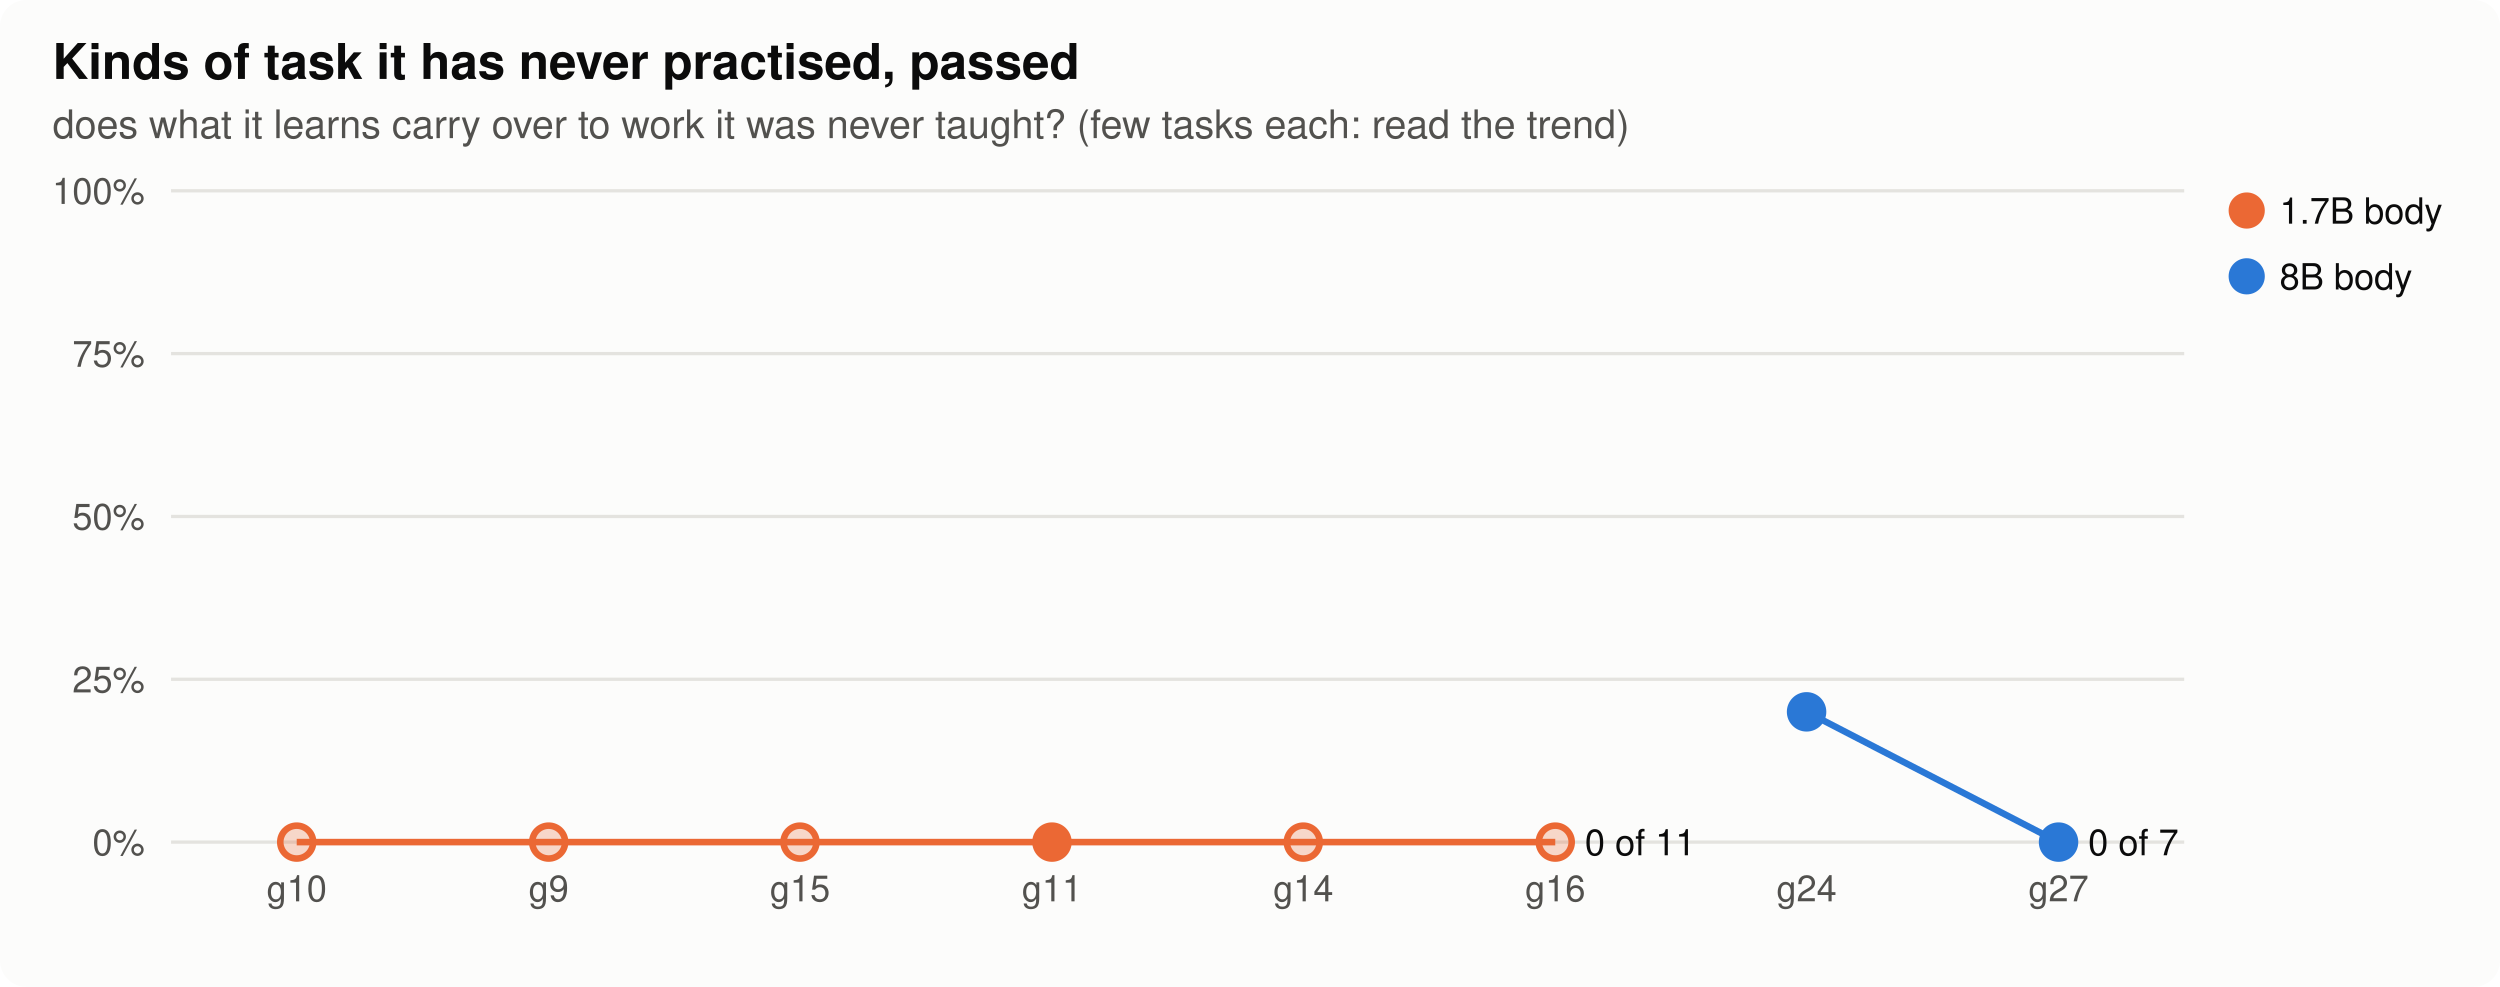
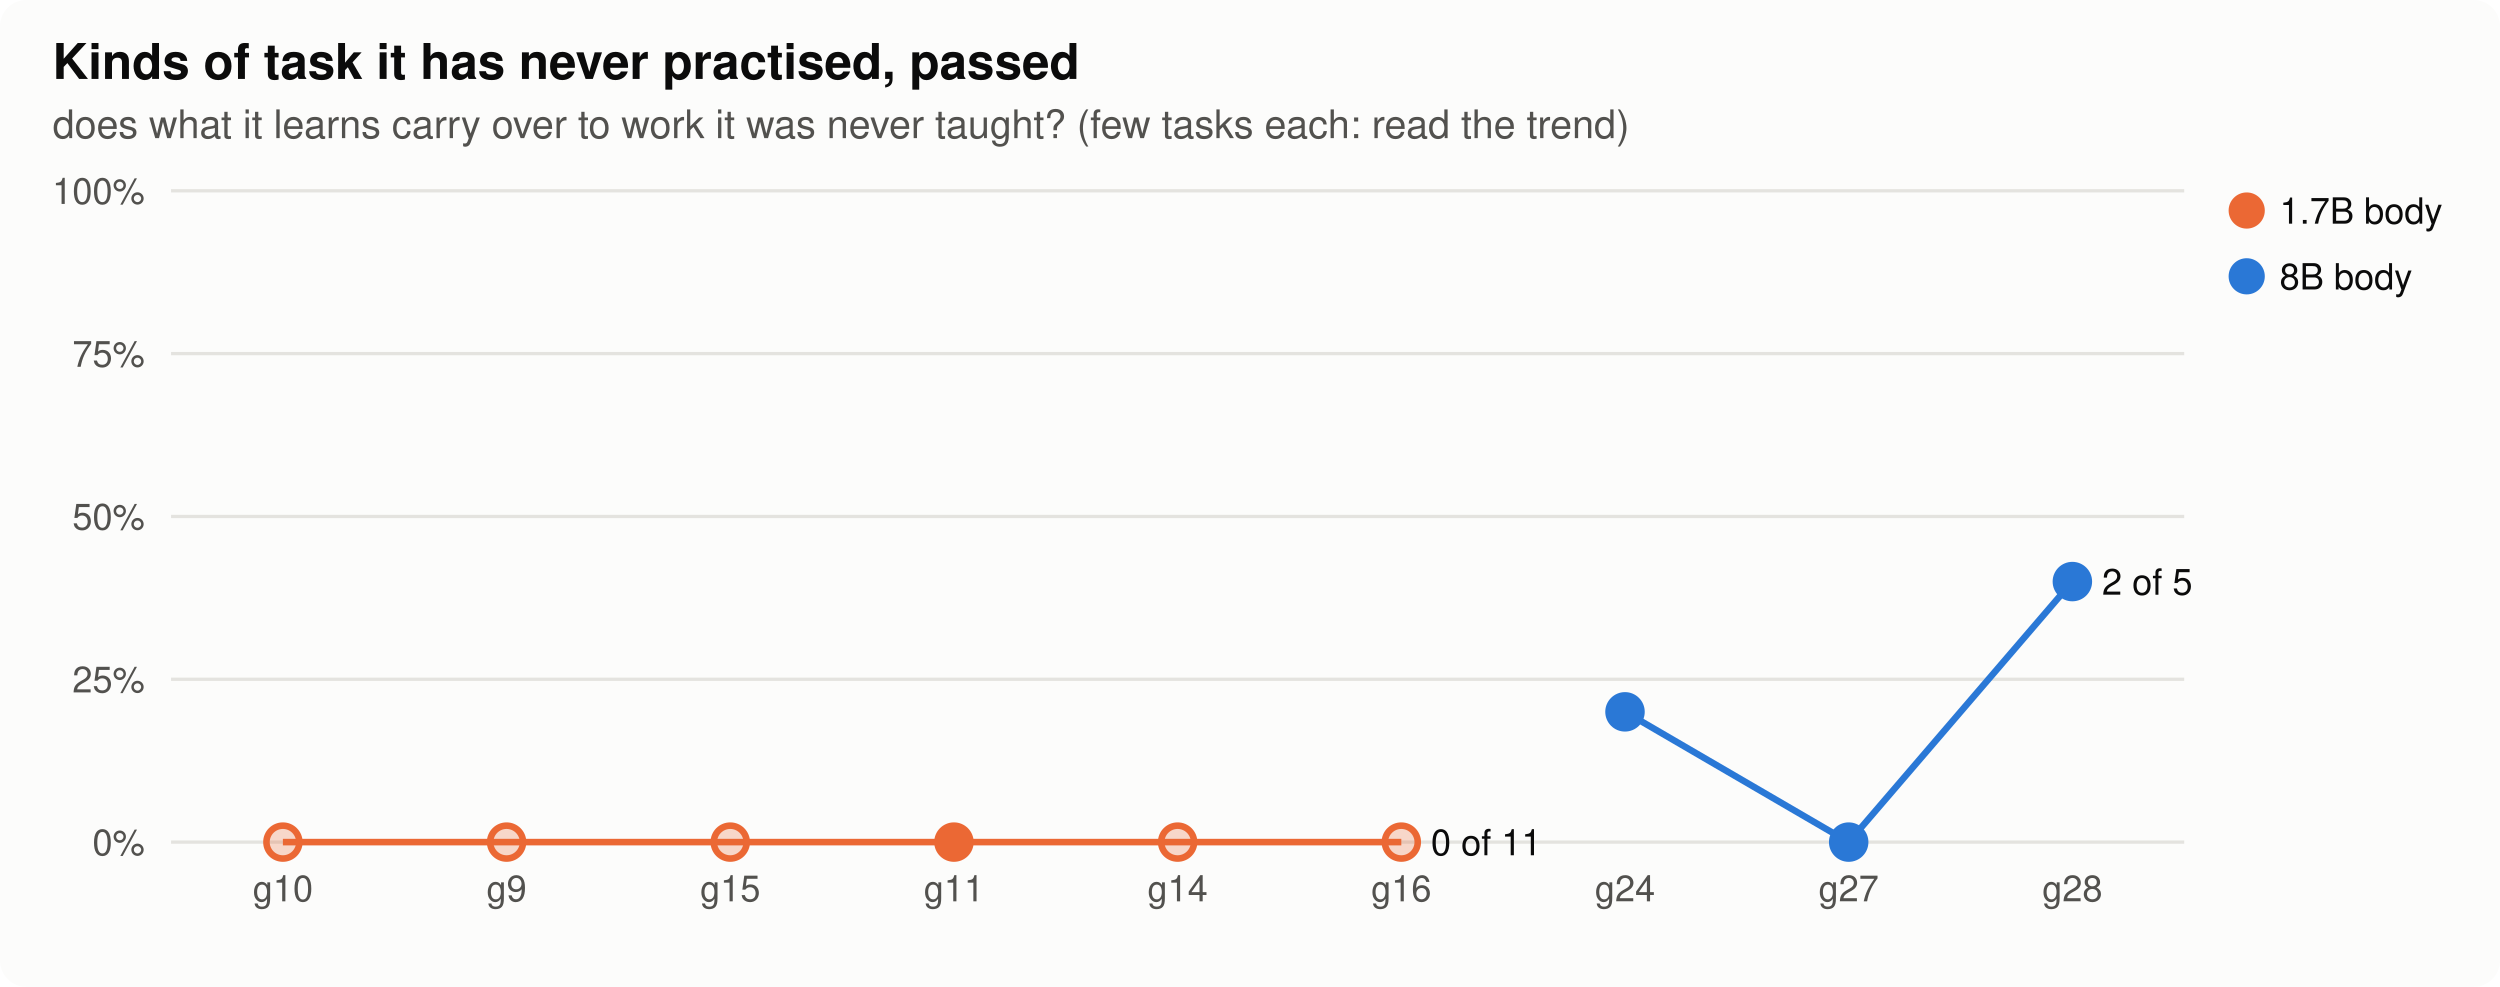
<svg xmlns="http://www.w3.org/2000/svg" width="760" height="300" viewBox="0 0 760 300" role="img" aria-label="Kinds of task it has never practised, passed">
  <style>
.bg{fill:#fcfcfb}.ink{fill:#0b0b0b}.ink2{fill:#52514e}.grid{stroke:#e4e3df}.axis{stroke:#b9b8b2}.dna{stroke:#52514e;fill:#fcfcfb}
.st17{fill:#eb6834;stroke:#eb6834}.lt17{stroke:#eb6834;fill:none}.st80{fill:#2a78d6;stroke:#2a78d6}.lt80{stroke:#2a78d6;fill:none}.h0{fill:#e8f1fc}.h1{fill:#cde2fb}.h2{fill:#9ec5f4}.h3{fill:#6da7ec}.h4{fill:#3987e5}.h5{fill:#256abf}.h6{fill:#184f95}
@media (prefers-color-scheme: dark){.bg{fill:#1a1a19}.ink{fill:#f0efec}.ink2{fill:#c3c2b7}.grid{stroke:#2c2c2a}.axis{stroke:#5a5955}.dna{stroke:#c3c2b7;fill:#1a1a19}.st17{fill:#d95926;stroke:#d95926}.lt17{stroke:#d95926;fill:none}.st80{fill:#3987e5;stroke:#3987e5}.lt80{stroke:#3987e5;fill:none}.h0{fill:#1f2a38}.h1{fill:#173a66}.h2{fill:#1c5cab}.h3{fill:#2a78d6}.h4{fill:#5598e7}.h5{fill:#86b6ef}.h6{fill:#b7d3f6}}
text{font-family:-apple-system,"Segoe UI",Helvetica,Arial,sans-serif}
</style>
  <rect class="bg" width="760" height="300" rx="8" />
  <text x="16.0" y="24.0" class="ink" font-size="15" text-anchor="start" font-weight="600">Kinds of task it has never practised, passed</text>
  <text x="16.0" y="42.0" class="ink2" font-size="12" text-anchor="start" font-weight="normal">does what it learns carry over to work it was never taught? (few tasks each: read the trend)</text>
  <line class="grid" x1="52" x2="664" y1="256.0" y2="256.0" stroke-width="1" />
  <text x="44.0" y="260.0" class="ink2" font-size="11" text-anchor="end" font-weight="normal">0%</text>
  <line class="grid" x1="52" x2="664" y1="206.5" y2="206.5" stroke-width="1" />
  <text x="44.0" y="210.5" class="ink2" font-size="11" text-anchor="end" font-weight="normal">25%</text>
  <line class="grid" x1="52" x2="664" y1="157.0" y2="157.0" stroke-width="1" />
  <text x="44.0" y="161.0" class="ink2" font-size="11" text-anchor="end" font-weight="normal">50%</text>
  <line class="grid" x1="52" x2="664" y1="107.5" y2="107.5" stroke-width="1" />
  <text x="44.0" y="111.5" class="ink2" font-size="11" text-anchor="end" font-weight="normal">75%</text>
  <line class="grid" x1="52" x2="664" y1="58.0" y2="58.0" stroke-width="1" />
  <text x="44.0" y="62.0" class="ink2" font-size="11" text-anchor="end" font-weight="normal">100%</text>
-   <text x="90.2" y="274.0" class="ink2" font-size="11" text-anchor="middle" font-weight="normal">g10</text>
-   <text x="166.8" y="274.0" class="ink2" font-size="11" text-anchor="middle" font-weight="normal">g9</text>
-   <text x="243.2" y="274.0" class="ink2" font-size="11" text-anchor="middle" font-weight="normal">g15</text>
-   <text x="319.8" y="274.0" class="ink2" font-size="11" text-anchor="middle" font-weight="normal">g11</text>
-   <text x="396.2" y="274.0" class="ink2" font-size="11" text-anchor="middle" font-weight="normal">g14</text>
-   <text x="472.8" y="274.0" class="ink2" font-size="11" text-anchor="middle" font-weight="normal">g16</text>
-   <text x="549.2" y="274.0" class="ink2" font-size="11" text-anchor="middle" font-weight="normal">g24</text>
-   <text x="625.8" y="274.0" class="ink2" font-size="11" text-anchor="middle" font-weight="normal">g27</text>
-   <polyline class="lt17" stroke-width="2" points="90.2,256.0 166.8,256.0 243.2,256.0 319.8,256.0 396.2,256.0 472.8,256.0" />
-   <circle class="st17" cx="90.2" cy="256.0" r="5" stroke-width="2" fill-opacity="0.25" />
-   <circle class="st17" cx="166.8" cy="256.0" r="5" stroke-width="2" fill-opacity="0.25" />
-   <circle class="st17" cx="243.2" cy="256.0" r="5" stroke-width="2" fill-opacity="0.25" />
-   <circle class="st17" cx="319.8" cy="256.0" r="5" stroke-width="2" />
-   <circle class="st17" cx="396.2" cy="256.0" r="5" stroke-width="2" fill-opacity="0.25" />
-   <circle class="st17" cx="472.8" cy="256.0" r="5" stroke-width="2" fill-opacity="0.25" />
-   <text x="481.8" y="260.0" class="ink" font-size="11" text-anchor="start" font-weight="normal">0 of 11</text>
-   <polyline class="lt80" stroke-width="2" points="549.2,216.4 625.8,256.0" />
-   <circle class="st80" cx="549.2" cy="216.4" r="5" stroke-width="2" />
-   <circle class="st80" cx="625.8" cy="256.0" r="5" stroke-width="2" />
-   <text x="634.8" y="260.0" class="ink" font-size="11" text-anchor="start" font-weight="normal">0 of 7</text>
+   <text x="86.0" y="274.0" class="ink2" font-size="11" text-anchor="middle" font-weight="normal">g10</text>
+   <text x="154.0" y="274.0" class="ink2" font-size="11" text-anchor="middle" font-weight="normal">g9</text>
+   <text x="222.0" y="274.0" class="ink2" font-size="11" text-anchor="middle" font-weight="normal">g15</text>
+   <text x="290.0" y="274.0" class="ink2" font-size="11" text-anchor="middle" font-weight="normal">g11</text>
+   <text x="358.0" y="274.0" class="ink2" font-size="11" text-anchor="middle" font-weight="normal">g14</text>
+   <text x="426.0" y="274.0" class="ink2" font-size="11" text-anchor="middle" font-weight="normal">g16</text>
+   <text x="494.0" y="274.0" class="ink2" font-size="11" text-anchor="middle" font-weight="normal">g24</text>
+   <text x="562.0" y="274.0" class="ink2" font-size="11" text-anchor="middle" font-weight="normal">g27</text>
+   <text x="630.0" y="274.0" class="ink2" font-size="11" text-anchor="middle" font-weight="normal">g28</text>
+   <polyline class="lt17" stroke-width="2" points="86.0,256.0 154.0,256.0 222.0,256.0 290.0,256.0 358.0,256.0 426.0,256.0" />
+   <circle class="st17" cx="86.0" cy="256.0" r="5" stroke-width="2" fill-opacity="0.25" />
+   <circle class="st17" cx="154.0" cy="256.0" r="5" stroke-width="2" fill-opacity="0.25" />
+   <circle class="st17" cx="222.0" cy="256.0" r="5" stroke-width="2" fill-opacity="0.25" />
+   <circle class="st17" cx="290.0" cy="256.0" r="5" stroke-width="2" />
+   <circle class="st17" cx="358.0" cy="256.0" r="5" stroke-width="2" fill-opacity="0.25" />
+   <circle class="st17" cx="426.0" cy="256.0" r="5" stroke-width="2" fill-opacity="0.25" />
+   <text x="435.0" y="260.0" class="ink" font-size="11" text-anchor="start" font-weight="normal">0 of 11</text>
+   <polyline class="lt80" stroke-width="2" points="494.0,216.4 562.0,256.0 630.0,176.8" />
+   <circle class="st80" cx="494.0" cy="216.4" r="5" stroke-width="2" />
+   <circle class="st80" cx="562.0" cy="256.0" r="5" stroke-width="2" />
+   <circle class="st80" cx="630.0" cy="176.8" r="5" stroke-width="2" />
+   <text x="639.0" y="180.8" class="ink" font-size="11" text-anchor="start" font-weight="normal">2 of 5</text>
  <circle class="st17" cx="683" cy="64" r="5" />
  <text x="693.0" y="68.0" class="ink" font-size="11" text-anchor="start" font-weight="normal">1.7B body</text>
  <circle class="st80" cx="683" cy="84" r="5" />
  <text x="693.0" y="88.0" class="ink" font-size="11" text-anchor="start" font-weight="normal">8B body</text>
</svg>
